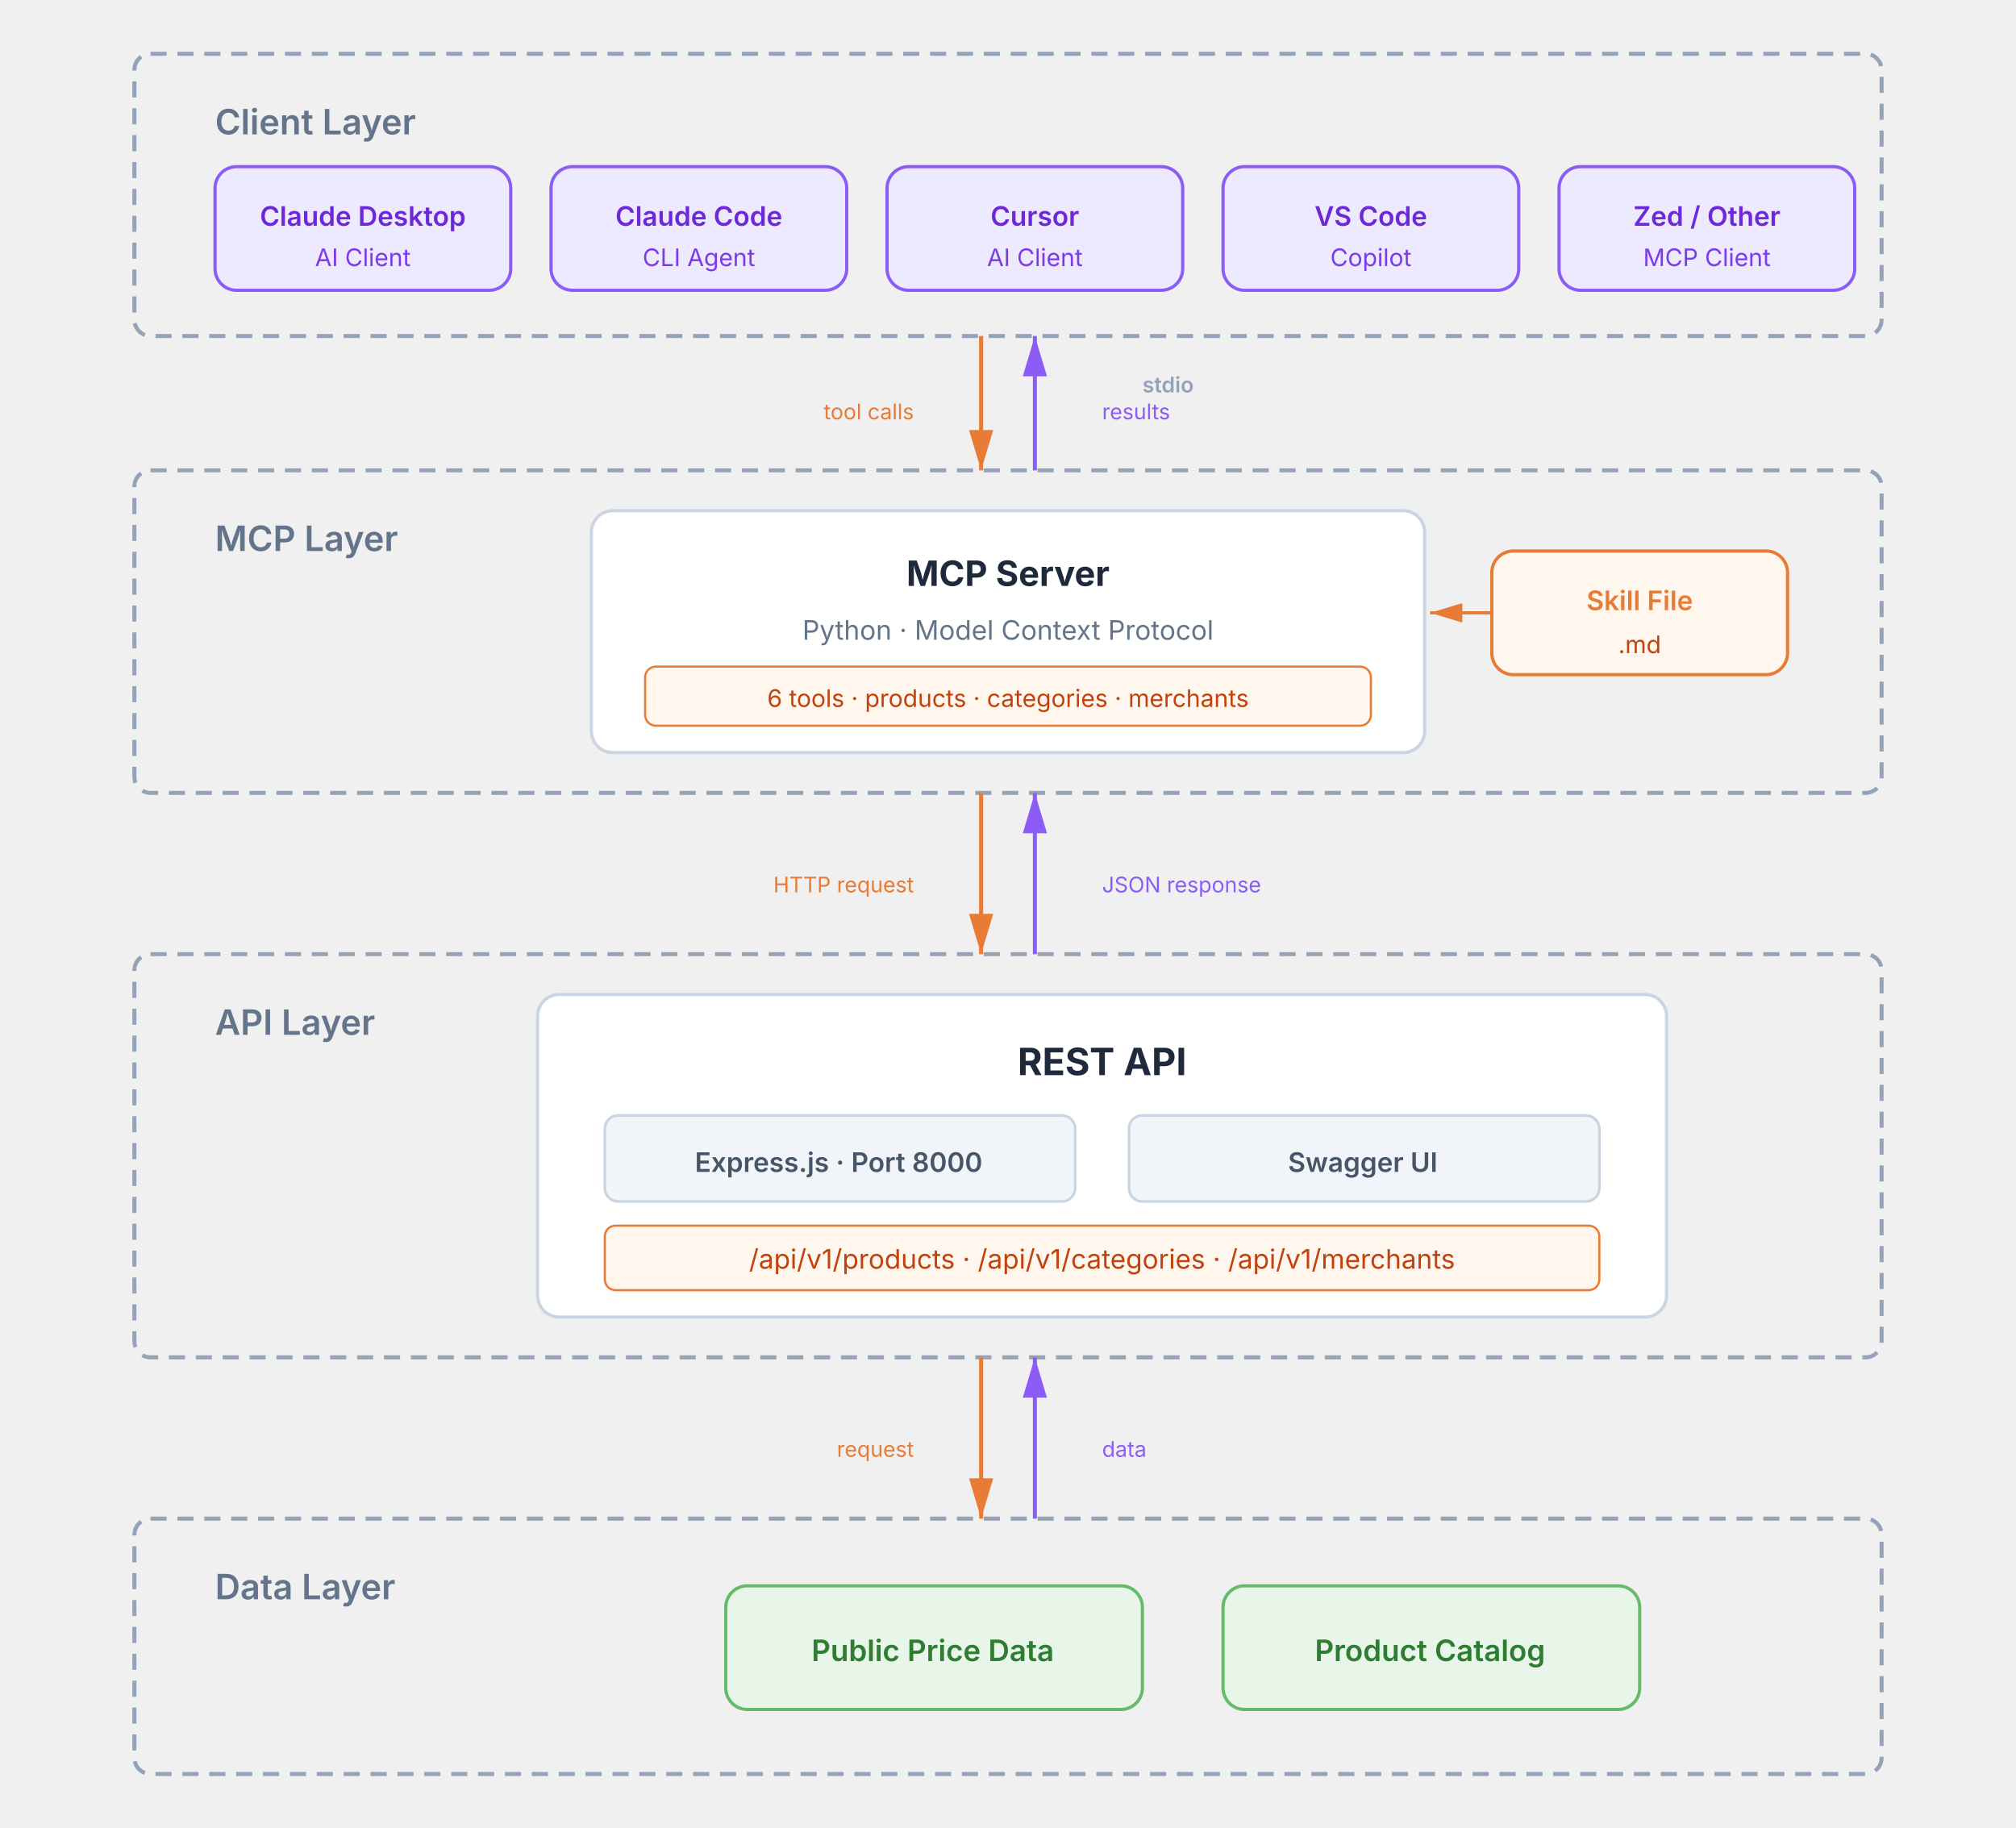
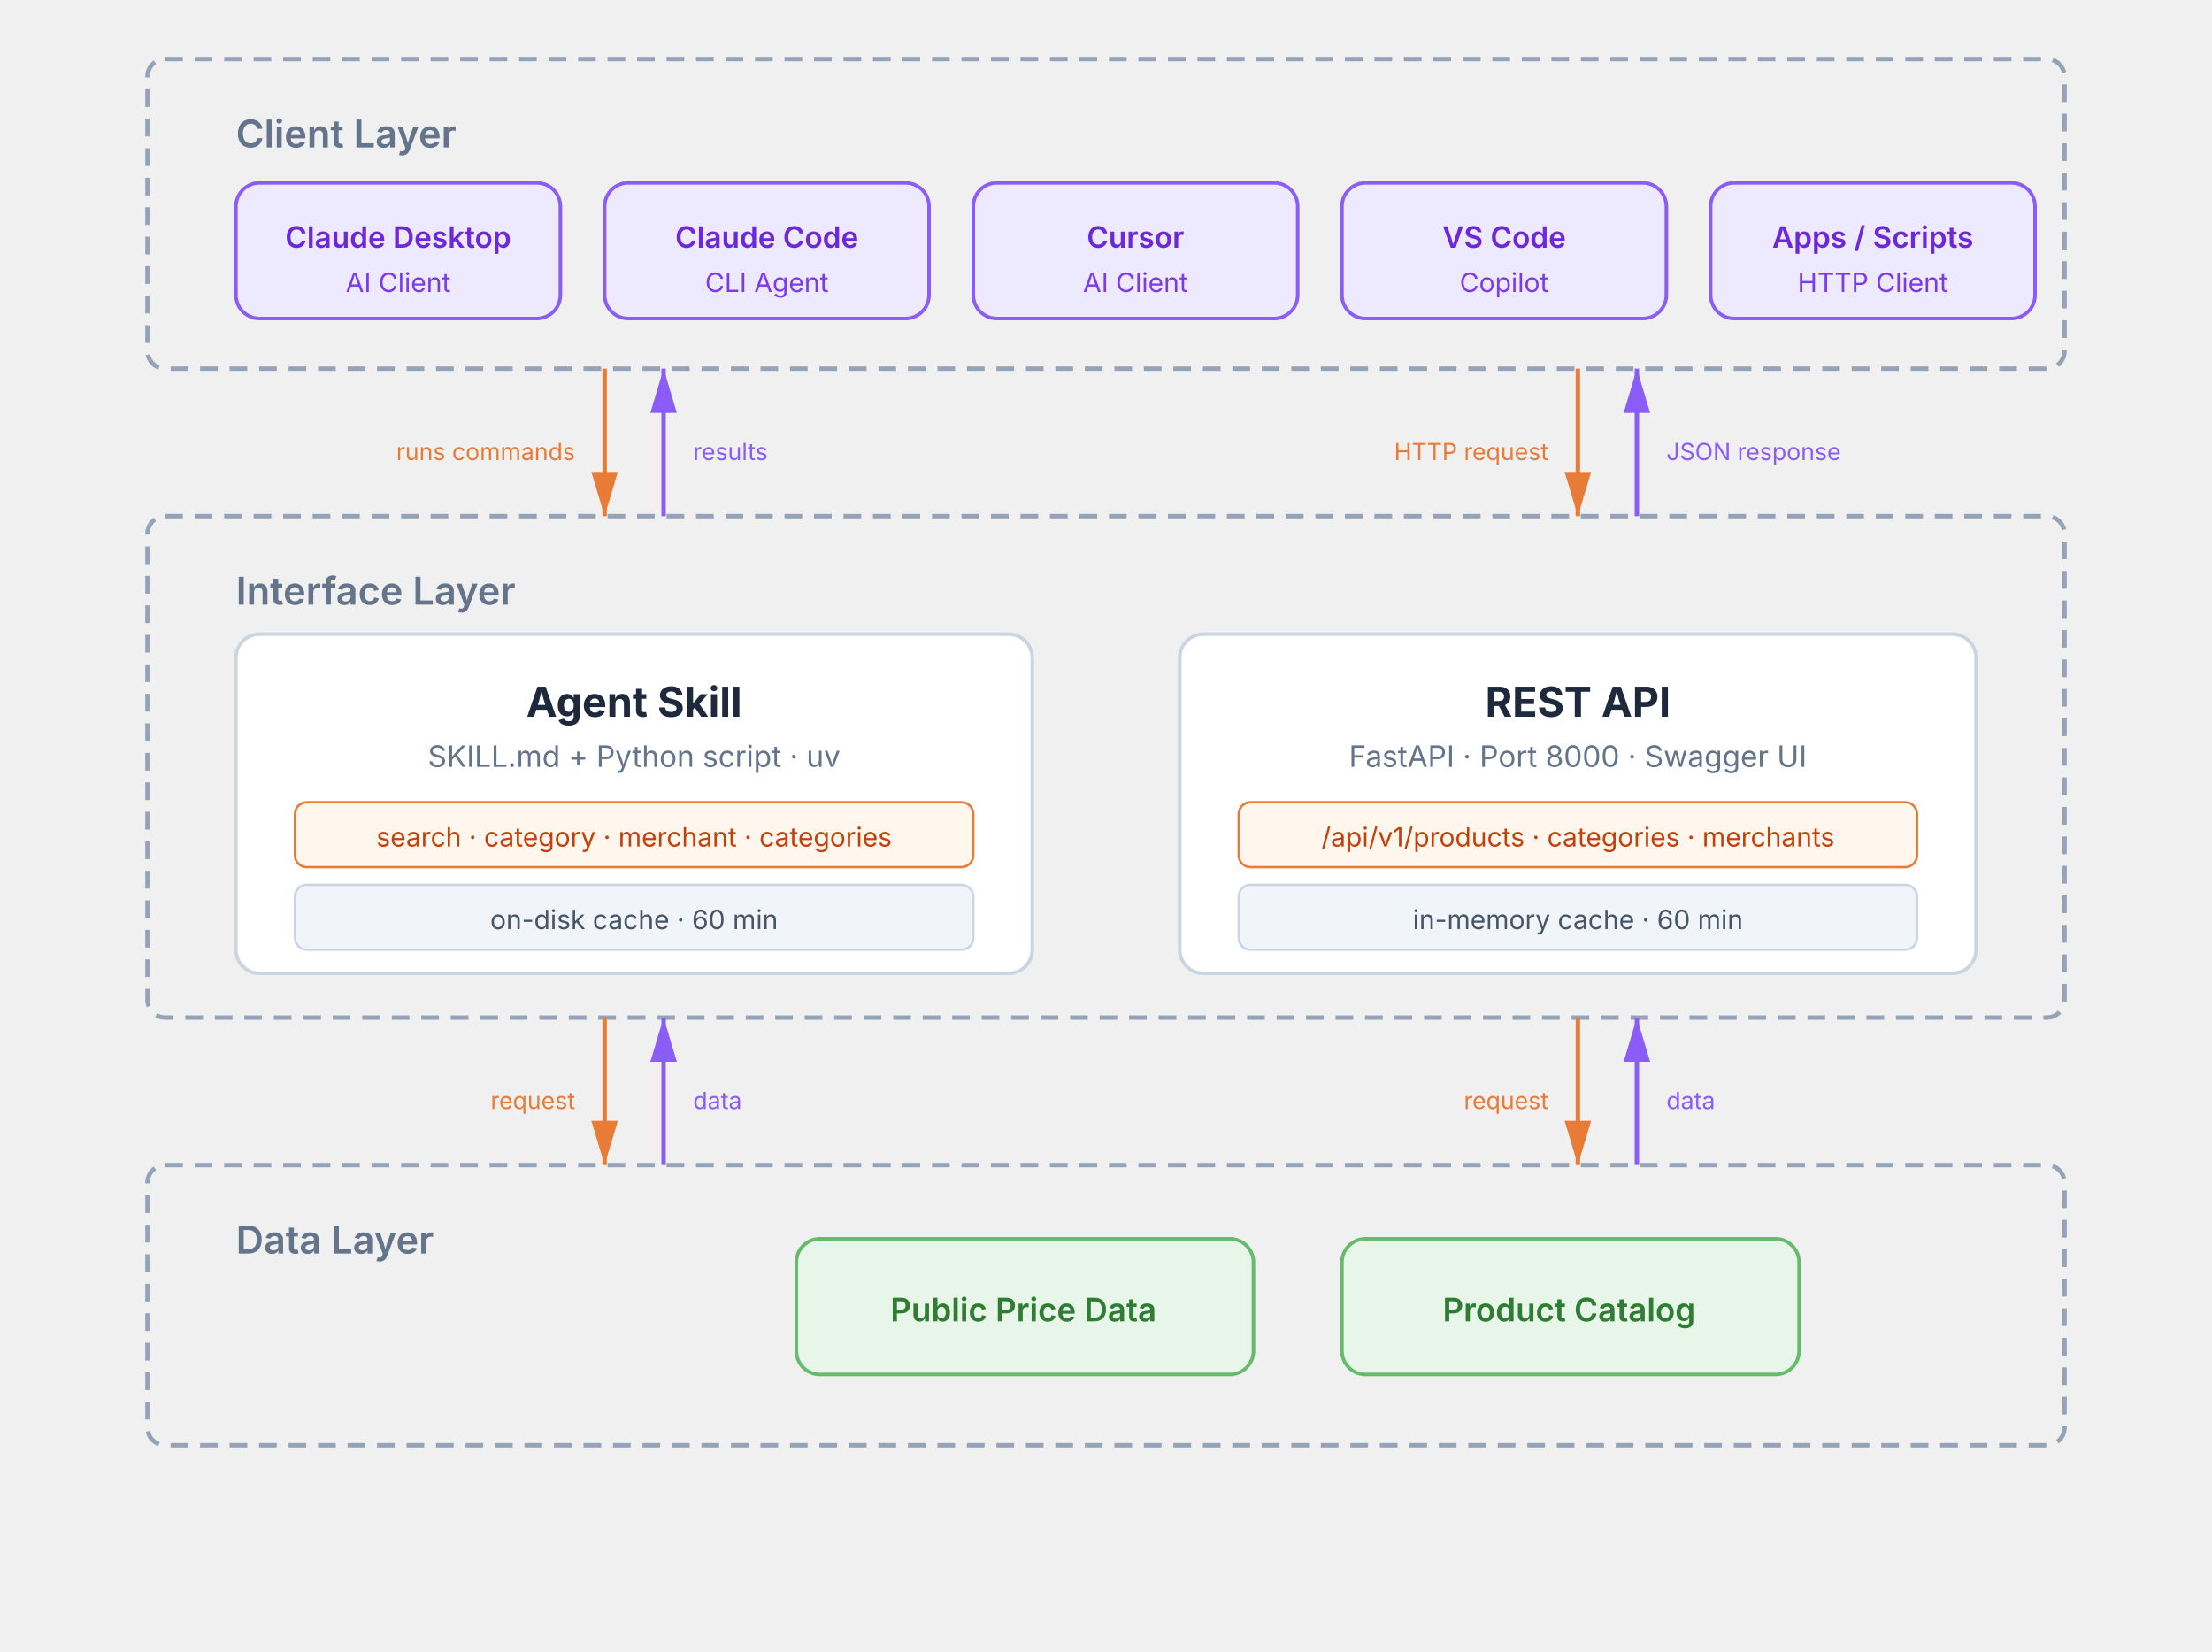
- <svg xmlns="http://www.w3.org/2000/svg" viewBox="0 0 750 680" font-family="Inter, -apple-system, BlinkMacSystemFont, 'Segoe UI', sans-serif">
+ <svg xmlns="http://www.w3.org/2000/svg" viewBox="0 0 750 560" font-family="Inter, -apple-system, BlinkMacSystemFont, 'Segoe UI', sans-serif">
  <defs>
    <marker id="arrow-down" viewBox="0 0 10 6" refX="10" refY="3" markerWidth="10" markerHeight="6" orient="auto">
      <path d="M 0 0 L 10 3 L 0 6 Z" fill="#e87b35" />
    </marker>
    <marker id="arrow-up" viewBox="0 0 10 6" refX="10" refY="3" markerWidth="10" markerHeight="6" orient="auto">
      <path d="M 0 0 L 10 3 L 0 6 Z" fill="#8b5cf6" />
    </marker>
    <marker id="arrow-skill" viewBox="0 0 10 6" refX="10" refY="3" markerWidth="10" markerHeight="6" orient="auto">
      <path d="M 0 0 L 10 3 L 0 6 Z" fill="#e87b35" />
    </marker>
  </defs>
  <rect x="50" y="20" width="650" height="105" rx="6" fill="none" stroke="#94a3b8" stroke-width="1.5" stroke-dasharray="6 4" />
  <text x="80" y="50" font-size="13" font-weight="600" fill="#64748b">Client Layer</text>
  <rect x="80" y="62" width="110" height="46" rx="8" fill="#ede9fe" stroke="#8b5cf6" stroke-width="1.2" />
  <text x="135" y="84" text-anchor="middle" font-size="10" font-weight="600" fill="#6d28d9">Claude Desktop</text>
  <text x="135" y="99" text-anchor="middle" font-size="9" fill="#7c3aed">AI Client</text>
  <rect x="205" y="62" width="110" height="46" rx="8" fill="#ede9fe" stroke="#8b5cf6" stroke-width="1.2" />
  <text x="260" y="84" text-anchor="middle" font-size="10" font-weight="600" fill="#6d28d9">Claude Code</text>
  <text x="260" y="99" text-anchor="middle" font-size="9" fill="#7c3aed">CLI Agent</text>
  <rect x="330" y="62" width="110" height="46" rx="8" fill="#ede9fe" stroke="#8b5cf6" stroke-width="1.2" />
  <text x="385" y="84" text-anchor="middle" font-size="10" font-weight="600" fill="#6d28d9">Cursor</text>
  <text x="385" y="99" text-anchor="middle" font-size="9" fill="#7c3aed">AI Client</text>
  <rect x="455" y="62" width="110" height="46" rx="8" fill="#ede9fe" stroke="#8b5cf6" stroke-width="1.2" />
  <text x="510" y="84" text-anchor="middle" font-size="10" font-weight="600" fill="#6d28d9">VS Code</text>
  <text x="510" y="99" text-anchor="middle" font-size="9" fill="#7c3aed">Copilot</text>
  <rect x="580" y="62" width="110" height="46" rx="8" fill="#ede9fe" stroke="#8b5cf6" stroke-width="1.2" />
-   <text x="635" y="84" text-anchor="middle" font-size="10" font-weight="600" fill="#6d28d9">Zed / Other</text>
-   <text x="635" y="99" text-anchor="middle" font-size="9" fill="#7c3aed">MCP Client</text>
-   <line x1="365" y1="125" x2="365" y2="175" stroke="#e87b35" stroke-width="1.5" marker-end="url(#arrow-down)" />
-   <text x="340" y="156" font-size="8" fill="#e87b35" text-anchor="end">tool calls</text>
-   <line x1="385" y1="175" x2="385" y2="125" stroke="#8b5cf6" stroke-width="1.5" marker-end="url(#arrow-up)" />
-   <text x="410" y="156" font-size="8" fill="#8b5cf6">results</text>
-   <text x="425" y="146" font-size="8" font-weight="600" fill="#94a3b8">stdio</text>
-   <rect x="50" y="175" width="650" height="120" rx="6" fill="none" stroke="#94a3b8" stroke-width="1.5" stroke-dasharray="6 4" />
-   <text x="80" y="205" font-size="13" font-weight="600" fill="#64748b">MCP Layer</text>
-   <rect x="220" y="190" width="310" height="90" rx="8" fill="#fff" stroke="#cbd5e1" stroke-width="1.2" />
-   <text x="375" y="218" text-anchor="middle" font-size="13" font-weight="700" fill="#1e293b">MCP Server</text>
-   <text x="375" y="238" text-anchor="middle" font-size="10" fill="#64748b">Python · Model Context Protocol</text>
-   <rect x="240" y="248" width="270" height="22" rx="4" fill="#fff7ed" stroke="#e87b35" stroke-width="0.8" />
-   <text x="375" y="263" text-anchor="middle" font-size="9" fill="#c2410c">6 tools · products · categories · merchants</text>
-   <rect x="555" y="205" width="110" height="46" rx="8" fill="#fff7ed" stroke="#e87b35" stroke-width="1.2" />
-   <text x="610" y="227" text-anchor="middle" font-size="10" font-weight="600" fill="#e87b35">Skill File</text>
-   <text x="610" y="243" text-anchor="middle" font-size="9" fill="#c2410c">.md</text>
-   <line x1="555" y1="228" x2="532" y2="228" stroke="#e87b35" stroke-width="1.2" marker-end="url(#arrow-skill)" />
-   <line x1="365" y1="295" x2="365" y2="355" stroke="#e87b35" stroke-width="1.5" marker-end="url(#arrow-down)" />
-   <text x="340" y="332" font-size="8" fill="#e87b35" text-anchor="end">HTTP request</text>
-   <line x1="385" y1="355" x2="385" y2="295" stroke="#8b5cf6" stroke-width="1.5" marker-end="url(#arrow-up)" />
-   <text x="410" y="332" font-size="8" fill="#8b5cf6">JSON response</text>
-   <rect x="50" y="355" width="650" height="150" rx="6" fill="none" stroke="#94a3b8" stroke-width="1.5" stroke-dasharray="6 4" />
-   <text x="80" y="385" font-size="13" font-weight="600" fill="#64748b">API Layer</text>
-   <rect x="200" y="370" width="420" height="120" rx="8" fill="#fff" stroke="#cbd5e1" stroke-width="1.2" />
-   <text x="410" y="400" text-anchor="middle" font-size="14" font-weight="700" fill="#1e293b">REST API</text>
-   <rect x="225" y="415" width="175" height="32" rx="5" fill="#f1f5f9" stroke="#cbd5e1" stroke-width="1" />
-   <text x="312" y="436" text-anchor="middle" font-size="10" font-weight="600" fill="#475569">Express.js · Port 8000</text>
-   <rect x="420" y="415" width="175" height="32" rx="5" fill="#f1f5f9" stroke="#cbd5e1" stroke-width="1" />
-   <text x="507" y="436" text-anchor="middle" font-size="10" font-weight="600" fill="#475569">Swagger UI</text>
-   <rect x="225" y="456" width="370" height="24" rx="4" fill="#fff7ed" stroke="#e87b35" stroke-width="0.8" />
-   <text x="410" y="472" text-anchor="middle" font-size="10" fill="#c2410c">/api/v1/products · /api/v1/categories · /api/v1/merchants</text>
-   <line x1="365" y1="505" x2="365" y2="565" stroke="#e87b35" stroke-width="1.5" marker-end="url(#arrow-down)" />
-   <text x="340" y="542" font-size="8" fill="#e87b35" text-anchor="end">request</text>
-   <line x1="385" y1="565" x2="385" y2="505" stroke="#8b5cf6" stroke-width="1.5" marker-end="url(#arrow-up)" />
-   <text x="410" y="542" font-size="8" fill="#8b5cf6">data</text>
-   <rect x="50" y="565" width="650" height="95" rx="6" fill="none" stroke="#94a3b8" stroke-width="1.5" stroke-dasharray="6 4" />
-   <text x="80" y="595" font-size="13" font-weight="600" fill="#64748b">Data Layer</text>
-   <rect x="270" y="590" width="155" height="46" rx="8" fill="#e8f5e9" stroke="#66bb6a" stroke-width="1.2" />
-   <text x="347" y="618" text-anchor="middle" font-size="11" font-weight="600" fill="#2e7d32">Public Price Data</text>
-   <rect x="455" y="590" width="155" height="46" rx="8" fill="#e8f5e9" stroke="#66bb6a" stroke-width="1.2" />
-   <text x="532" y="618" text-anchor="middle" font-size="11" font-weight="600" fill="#2e7d32">Product Catalog</text>
+   <text x="635" y="84" text-anchor="middle" font-size="10" font-weight="600" fill="#6d28d9">Apps / Scripts</text>
+   <text x="635" y="99" text-anchor="middle" font-size="9" fill="#7c3aed">HTTP Client</text>
+   <line x1="205" y1="125" x2="205" y2="175" stroke="#e87b35" stroke-width="1.5" marker-end="url(#arrow-down)" />
+   <text x="195" y="156" font-size="8" fill="#e87b35" text-anchor="end">runs commands</text>
+   <line x1="225" y1="175" x2="225" y2="125" stroke="#8b5cf6" stroke-width="1.5" marker-end="url(#arrow-up)" />
+   <text x="235" y="156" font-size="8" fill="#8b5cf6">results</text>
+   <line x1="535" y1="125" x2="535" y2="175" stroke="#e87b35" stroke-width="1.5" marker-end="url(#arrow-down)" />
+   <text x="525" y="156" font-size="8" fill="#e87b35" text-anchor="end">HTTP request</text>
+   <line x1="555" y1="175" x2="555" y2="125" stroke="#8b5cf6" stroke-width="1.5" marker-end="url(#arrow-up)" />
+   <text x="565" y="156" font-size="8" fill="#8b5cf6">JSON response</text>
+   <rect x="50" y="175" width="650" height="170" rx="6" fill="none" stroke="#94a3b8" stroke-width="1.5" stroke-dasharray="6 4" />
+   <text x="80" y="205" font-size="13" font-weight="600" fill="#64748b">Interface Layer</text>
+   <rect x="80" y="215" width="270" height="115" rx="8" fill="#fff" stroke="#cbd5e1" stroke-width="1.2" />
+   <text x="215" y="243" text-anchor="middle" font-size="14" font-weight="700" fill="#1e293b">Agent Skill</text>
+   <text x="215" y="260" text-anchor="middle" font-size="10" fill="#64748b">SKILL.md + Python script · uv</text>
+   <rect x="100" y="272" width="230" height="22" rx="4" fill="#fff7ed" stroke="#e87b35" stroke-width="0.8" />
+   <text x="215" y="287" text-anchor="middle" font-size="9" fill="#c2410c">search · category · merchant · categories</text>
+   <rect x="100" y="300" width="230" height="22" rx="4" fill="#f1f5f9" stroke="#cbd5e1" stroke-width="0.8" />
+   <text x="215" y="315" text-anchor="middle" font-size="9" fill="#475569">on-disk cache · 60 min</text>
+   <rect x="400" y="215" width="270" height="115" rx="8" fill="#fff" stroke="#cbd5e1" stroke-width="1.2" />
+   <text x="535" y="243" text-anchor="middle" font-size="14" font-weight="700" fill="#1e293b">REST API</text>
+   <text x="535" y="260" text-anchor="middle" font-size="10" fill="#64748b">FastAPI · Port 8000 · Swagger UI</text>
+   <rect x="420" y="272" width="230" height="22" rx="4" fill="#fff7ed" stroke="#e87b35" stroke-width="0.8" />
+   <text x="535" y="287" text-anchor="middle" font-size="9" fill="#c2410c">/api/v1/products · categories · merchants</text>
+   <rect x="420" y="300" width="230" height="22" rx="4" fill="#f1f5f9" stroke="#cbd5e1" stroke-width="0.8" />
+   <text x="535" y="315" text-anchor="middle" font-size="9" fill="#475569">in-memory cache · 60 min</text>
+   <line x1="205" y1="345" x2="205" y2="395" stroke="#e87b35" stroke-width="1.5" marker-end="url(#arrow-down)" />
+   <text x="195" y="376" font-size="8" fill="#e87b35" text-anchor="end">request</text>
+   <line x1="225" y1="395" x2="225" y2="345" stroke="#8b5cf6" stroke-width="1.5" marker-end="url(#arrow-up)" />
+   <text x="235" y="376" font-size="8" fill="#8b5cf6">data</text>
+   <line x1="535" y1="345" x2="535" y2="395" stroke="#e87b35" stroke-width="1.5" marker-end="url(#arrow-down)" />
+   <text x="525" y="376" font-size="8" fill="#e87b35" text-anchor="end">request</text>
+   <line x1="555" y1="395" x2="555" y2="345" stroke="#8b5cf6" stroke-width="1.5" marker-end="url(#arrow-up)" />
+   <text x="565" y="376" font-size="8" fill="#8b5cf6">data</text>
+   <rect x="50" y="395" width="650" height="95" rx="6" fill="none" stroke="#94a3b8" stroke-width="1.5" stroke-dasharray="6 4" />
+   <text x="80" y="425" font-size="13" font-weight="600" fill="#64748b">Data Layer</text>
+   <rect x="270" y="420" width="155" height="46" rx="8" fill="#e8f5e9" stroke="#66bb6a" stroke-width="1.2" />
+   <text x="347" y="448" text-anchor="middle" font-size="11" font-weight="600" fill="#2e7d32">Public Price Data</text>
+   <rect x="455" y="420" width="155" height="46" rx="8" fill="#e8f5e9" stroke="#66bb6a" stroke-width="1.2" />
+   <text x="532" y="448" text-anchor="middle" font-size="11" font-weight="600" fill="#2e7d32">Product Catalog</text>
</svg>
